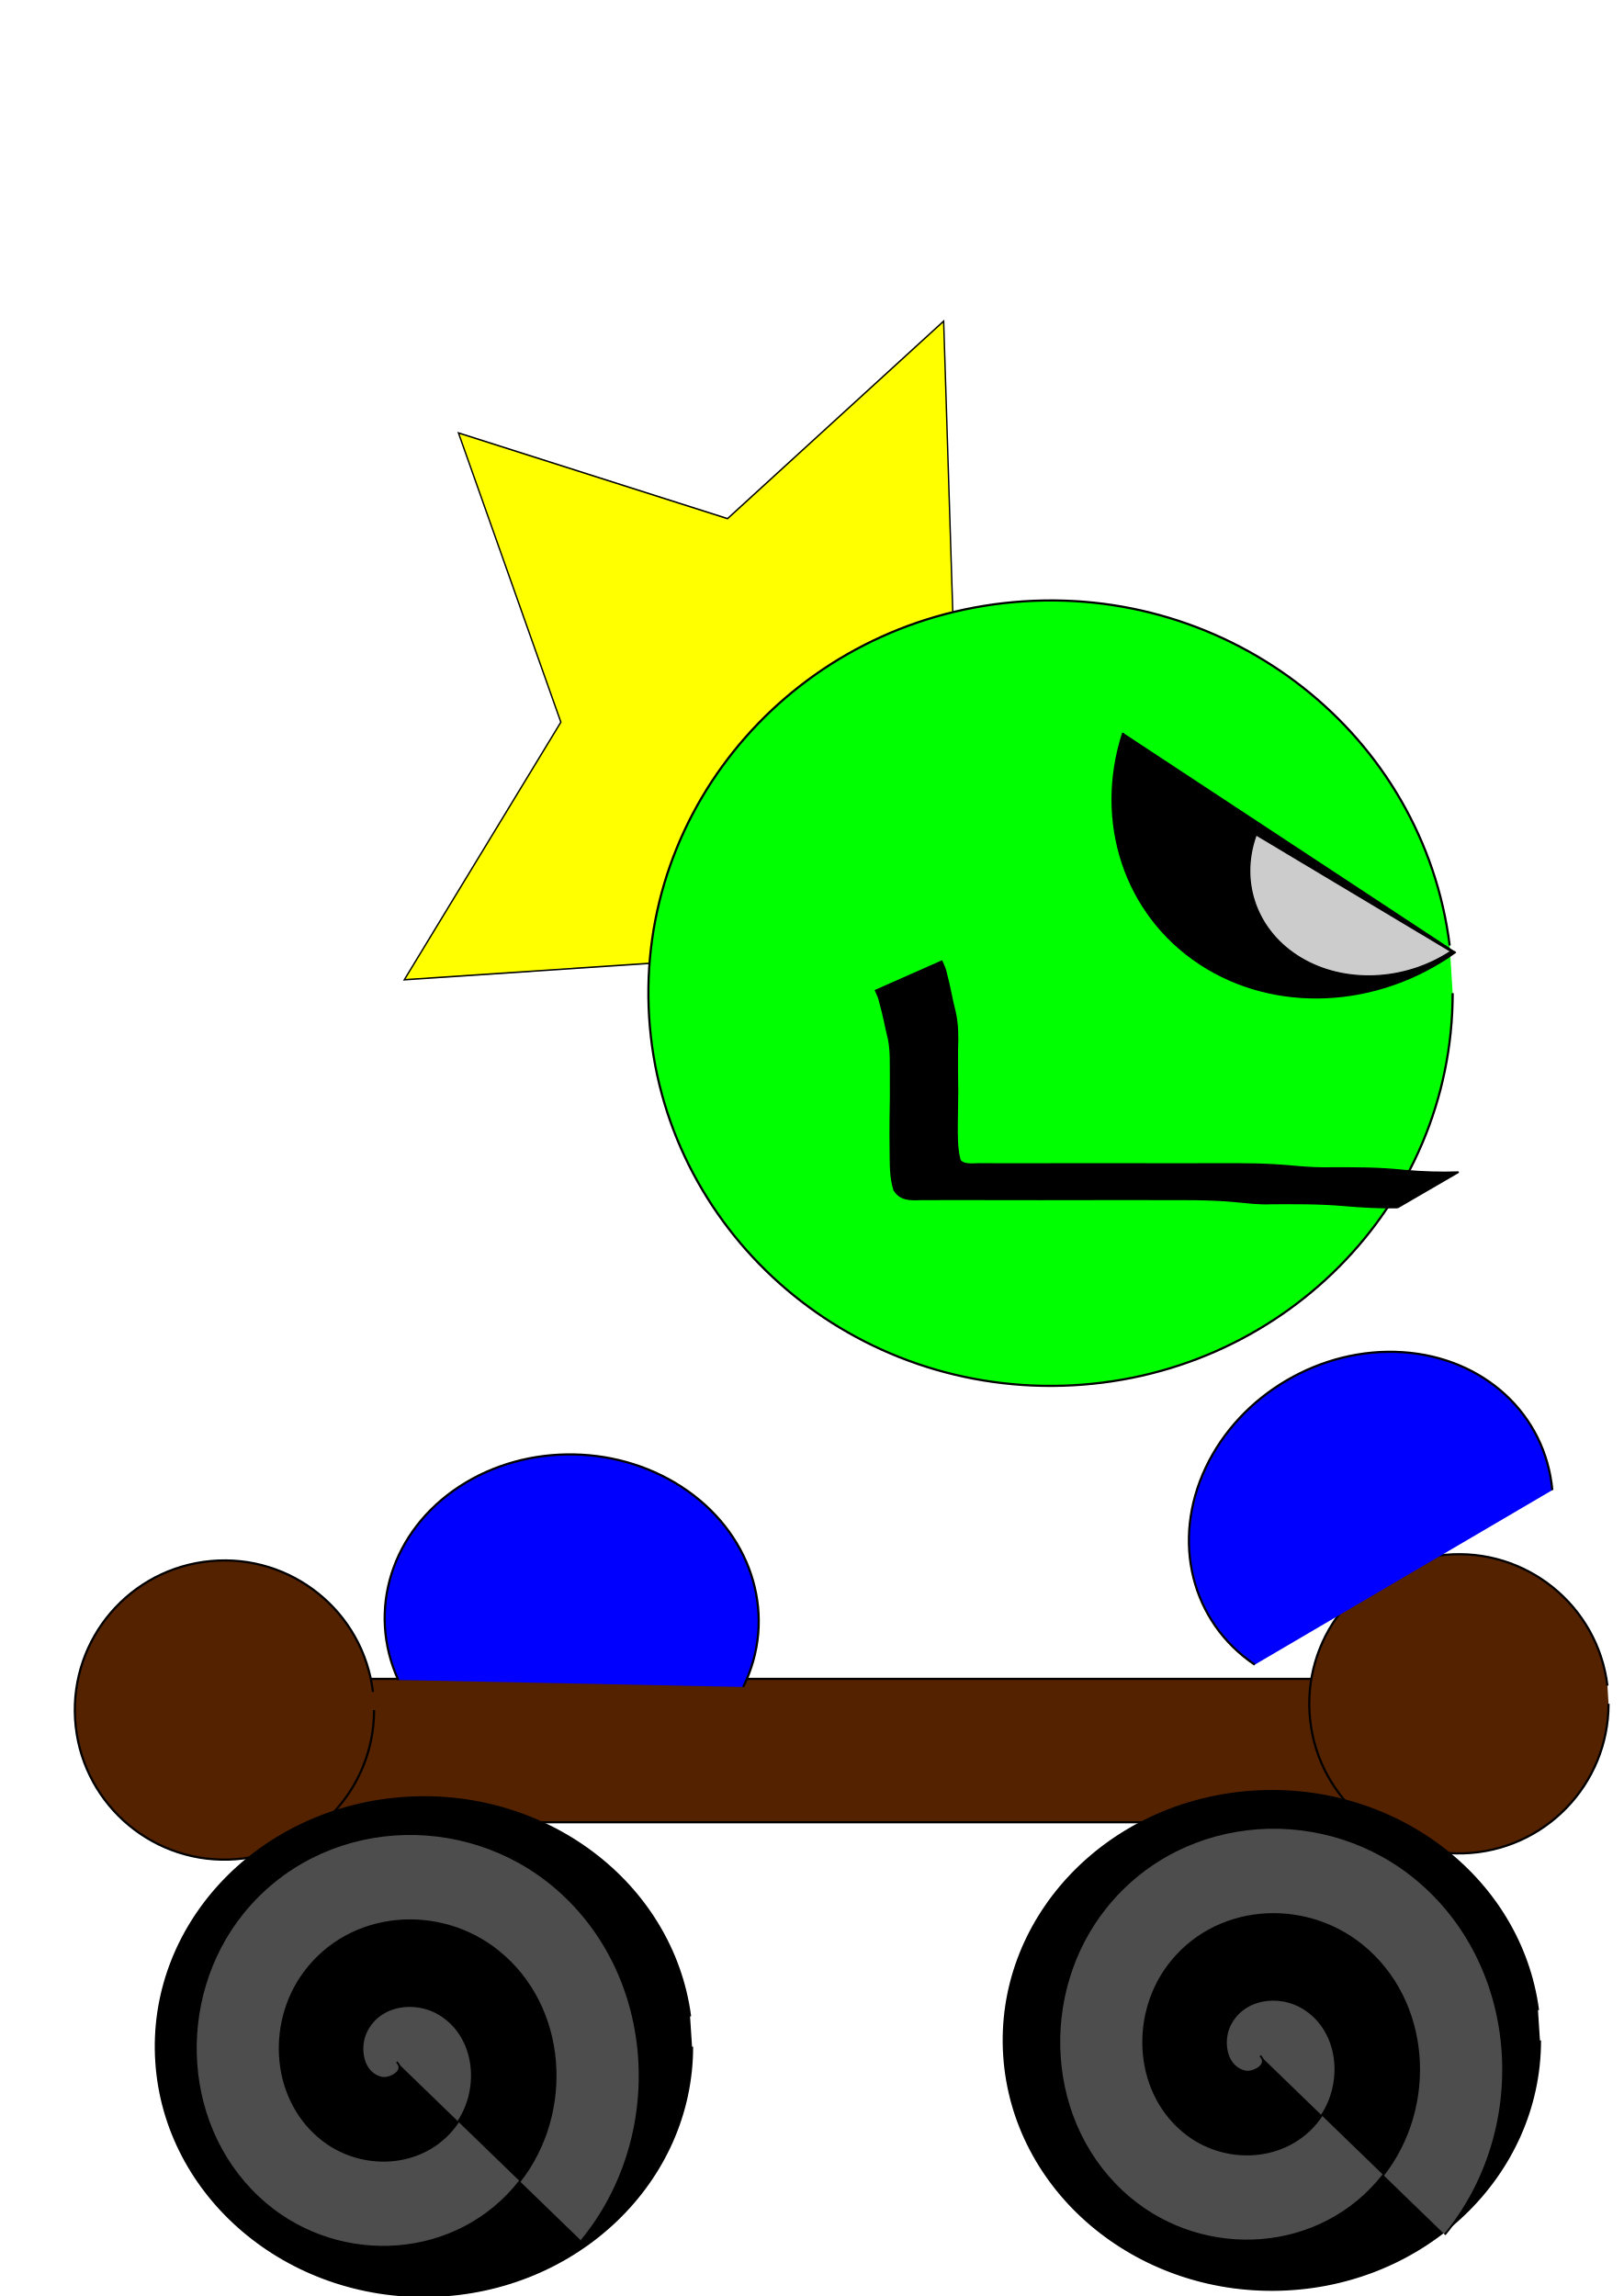
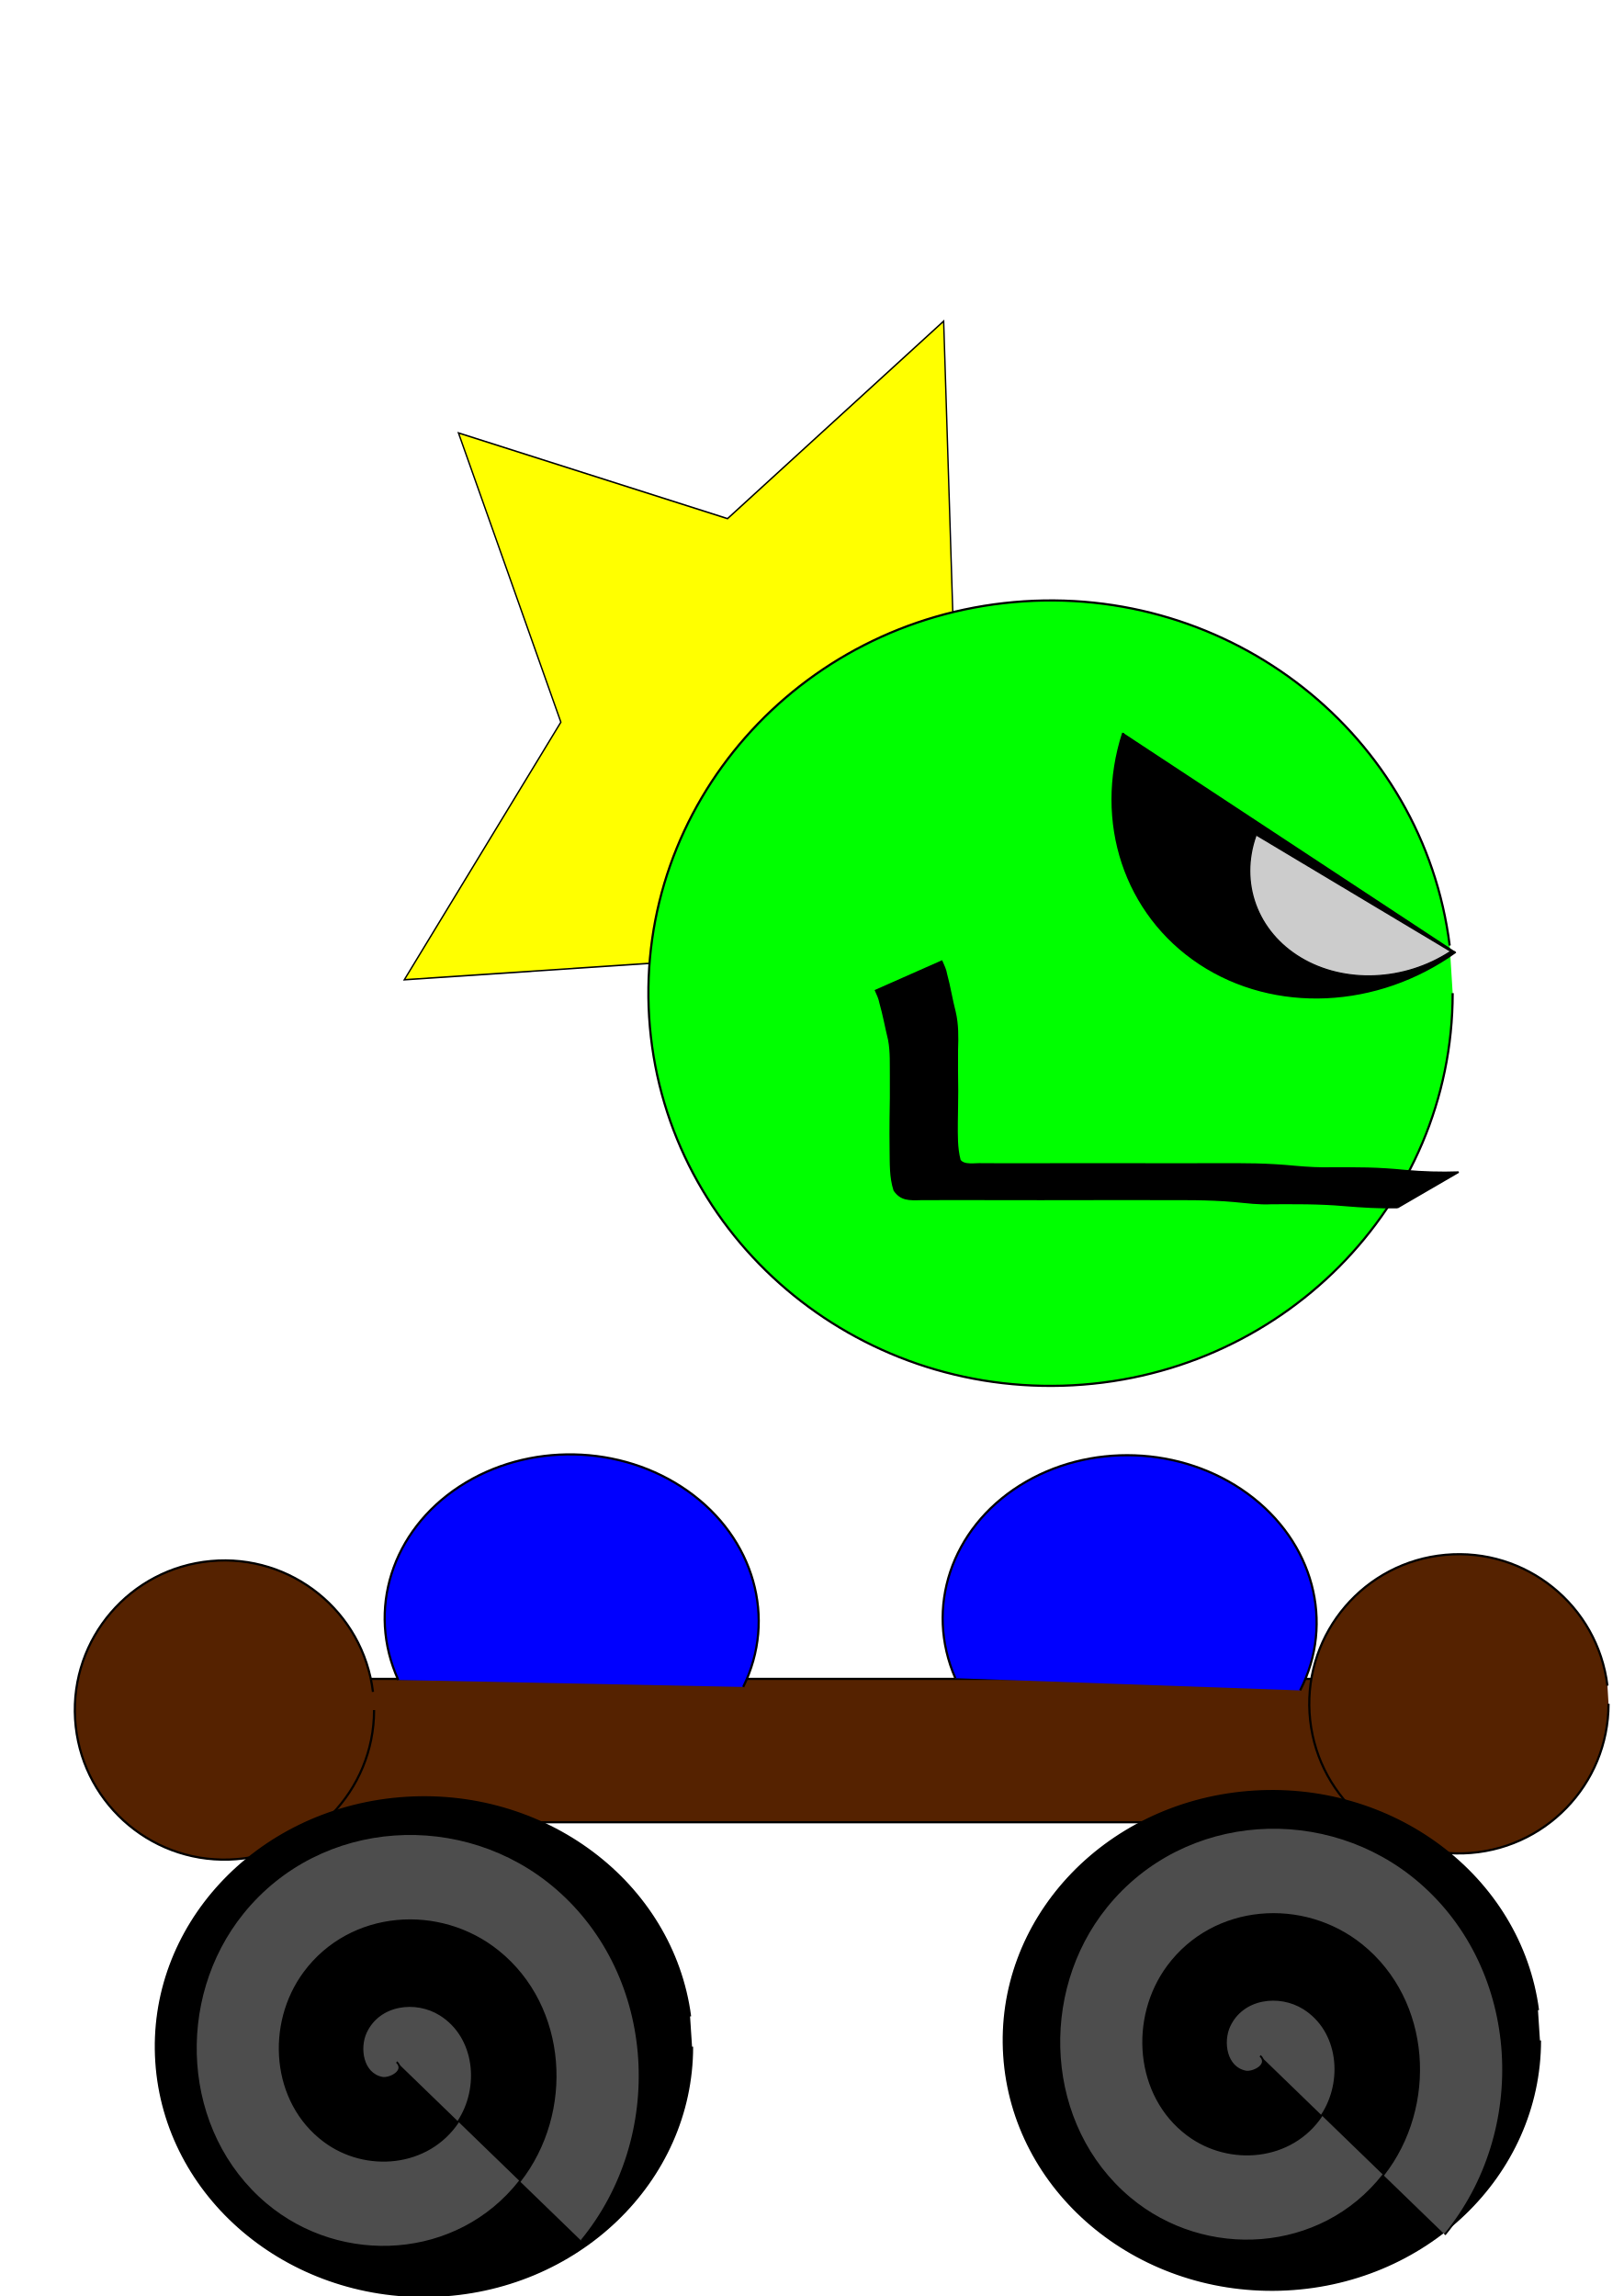
<svg xmlns="http://www.w3.org/2000/svg" width="210mm" height="297mm" viewBox="0 0 744.094 1052.362" id="svg3346" version="1.1">
  <defs id="defs3348">
    </defs>
  <g id="layer1">
    <rect style="fill:#552200;stroke:#000000" id="rect3342" width="502.857" height="65.714" x="142.857" y="769.505" />
    <path style="fill:#552200;stroke:#000000" id="path3344" d="m 171.429,783.791 a 68.571,68.571 0 0 1 -66.487,68.54 68.571,68.571 0 0 1 -70.529,-64.373 68.571,68.571 0 0 1 62.199,-72.453 68.571,68.571 0 0 1 74.311,59.968" />
    <path style="fill:#552200;stroke:#000000" id="path3344-2" d="m 737.144,780.935 a 68.571,68.571 0 0 1 -66.487,68.54 68.571,68.571 0 0 1 -70.529,-64.373 68.571,68.571 0 0 1 62.199,-72.453 68.571,68.571 0 0 1 74.311,59.968" />
    <path style="fill:#000000;stroke:#000000" id="path3361" d="M 705.714,935.219 A 122.857,114.286 0 0 1 586.592,1049.452 122.857,114.286 0 0 1 460.227,942.164 122.857,114.286 0 0 1 571.667,821.409 122.857,114.286 0 0 1 704.807,921.355" />
    <path style="fill:#000000;stroke:#000000" id="path3361-0" d="M 317.145,938.079 A 122.857,114.286 0 0 1 198.022,1052.312 122.857,114.286 0 0 1 71.657,945.024 122.857,114.286 0 0 1 183.097,824.269 122.857,114.286 0 0 1 316.237,924.215" />
    <path style="fill:#0000ff;stroke:#000000" id="path3378" d="m 211.702,762.497 a 85.714,75.714 0 0 1 24.735,-89.726 85.714,75.714 0 0 1 104.524,-1.865 85.714,75.714 0 0 1 28.817,88.771" transform="matrix(0.9992748,0.03807831,-0.03807831,0.9992748,0,0)" />
-     <path style="fill:#0000ff;stroke:#000000" id="path3378-7" d="m 126.697,946.975 a 85.714,75.714 0 0 1 24.735,-89.726 85.714,75.714 0 0 1 104.524,-1.865 85.714,75.714 0 0 1 28.817,88.771" transform="matrix(0.8713643,-0.4906366,0.4906366,0.8713643,0,0)" />
+     <path style="fill:#0000ff;stroke:#000000" id="path3378-7" d="m 478.105,744.808 a 85.714,75.714 0 0 1 24.735,-89.726 85.714,75.714 0 0 1 104.524,-1.865 85.714,75.714 0 0 1 28.817,88.771" transform="matrix(0.9985835,0.05320763,-0.05320763,0.9985835,0,0)" />
    <path style="fill:#4d4d4d;fill-rule:evenodd;stroke:#000000;stroke-width:1px;stroke-linecap:butt;stroke-linejoin:miter;stroke-opacity:1" id="path3395-9" d="m 1182.898,740.888 c 5.014,4.727 -3.899,9.091 -7.857,8.333 -10.727,-2.053 -12.842,-15.653 -8.81,-24.048 7.213,-15.015 27.022,-17.332 40.238,-9.286 19.395,11.808 21.95,38.543 9.762,56.429 -16.245,23.838 -50.118,26.622 -72.619,10.238 -28.315,-20.617 -31.322,-61.718 -10.714,-88.81 24.958,-32.811 73.333,-36.037 105,-11.19 37.319,29.281 40.763,84.957 11.667,121.19 -33.593,41.833 -96.586,45.496 -137.381,12.143 -46.353,-37.898 -50.234,-108.22 -12.619,-153.571 42.198,-50.877 119.857,-54.975 169.762,-13.095 55.404,46.494 59.718,131.497 13.571,185.952" transform="matrix(0.8461372,0,0,0.8693754,-423.3867,298.1485)" />
    <path style="fill:#4d4d4d;fill-rule:evenodd;stroke:#000000;stroke-width:1px;stroke-linecap:butt;stroke-linejoin:miter;stroke-opacity:1" id="path3395-9-7" d="m 1182.898,740.888 c 5.014,4.727 -3.899,9.091 -7.857,8.333 -10.727,-2.053 -12.842,-15.653 -8.81,-24.048 7.213,-15.015 27.022,-17.332 40.238,-9.286 19.395,11.808 21.95,38.543 9.762,56.429 -16.245,23.838 -50.118,26.622 -72.619,10.238 -28.315,-20.617 -31.322,-61.718 -10.714,-88.81 24.958,-32.811 73.333,-36.037 105,-11.19 37.319,29.281 40.763,84.957 11.667,121.19 -33.593,41.833 -96.586,45.496 -137.381,12.143 -46.353,-37.898 -50.234,-108.22 -12.619,-153.571 42.198,-50.877 119.857,-54.975 169.762,-13.095 55.404,46.494 59.718,131.497 13.571,185.952" transform="matrix(0.8461372,0,0,0.8693754,-819.1011,301.0056)" />
    <path style="fill:#ffff00;stroke:#000000" id="path3433" d="m -734.286,766.648 -126.438,-161.876 -205.029,12.387 114.881,-170.272 -75.138,-191.166 197.439,56.642 158.591,-130.535 7.143,205.279 173.153,110.492 -193.024,70.228 z" transform="matrix(0.6245409,0,0,0.6934614,850.8822,21.09818)" />
    <path style="fill:#00ff00;stroke:#000000" id="path3354" d="M 665.714,455.219 A 184.286,180 0 0 1 487.031,635.136 184.286,180 0 0 1 297.483,466.158 184.286,180 0 0 1 464.643,275.968 184.286,180 0 0 1 664.353,433.383" />
    <path style="fill:#000000;stroke:#000000;stroke-width:0.731" id="path3431" d="m 640.487,553.475 c -8.237,0.168 -16.392,-0.339 -24.574,-1.018 -5.705,-0.524 -11.44,-0.724 -17.178,-0.828 -5.274,-0.064 -10.55,-0.042 -15.824,-0.032 -5.864,0.316 -11.612,-0.477 -17.414,-1.007 -5.931,-0.548 -11.896,-0.73 -17.86,-0.833 -5.454,-0.068 -10.909,-0.026 -16.364,-0.041 -6.211,-0.01 -12.422,-6.5e-4 -18.633,-0.02 -6.182,-0.008 -12.365,0.039 -18.547,0.025 -5.428,-10e-4 -10.856,0.012 -16.284,0.019 -5.312,-0.01 -10.625,-0.012 -15.937,-0.006 -6.501,-0.034 -13.003,-0.029 -19.504,-0.041 -6.685,-0.024 -13.37,0.011 -20.056,0.032 -5.866,0.182 -9.408,0.266 -12.48,-4.144 -1.968,-6.053 -1.687,-12.444 -1.797,-18.661 -0.054,-4.785 -0.081,-9.57 -0.02,-14.355 0.148,-6.33 0.183,-12.66 0.137,-18.991 -0.08,-5.677 0.239,-11.329 -0.813,-16.956 -1.396,-5.688 -2.397,-11.43 -4.018,-17.08 -0.351,-1.927 -1.22,-3.736 -2.037,-5.556 0,0 30.285,-13.395 30.285,-13.395 l 0,0 c 0.841,1.934 1.786,3.852 2.105,5.901 1.57,5.726 2.438,11.538 3.939,17.279 1.35,5.756 1.278,11.524 1.074,17.367 -0.051,6.306 -0.016,12.612 0.078,18.917 0.004,4.801 -0.141,9.602 -0.181,14.403 -0.012,5.764 -0.199,11.637 1.294,17.302 1.942,2.773 7.04,1.523 10.341,1.755 6.649,0.021 13.298,0.056 19.946,0.032 6.548,-0.011 13.097,-0.007 19.645,-0.041 5.319,0.007 10.638,0.004 15.956,-0.005 5.406,0.007 10.813,0.02 16.219,0.019 6.155,-0.014 12.309,0.033 18.464,0.022 6.246,-0.023 12.491,-0.021 18.737,-0.041 5.469,-0.019 10.939,0.007 16.407,0.107 5.996,0.145 11.978,0.502 17.934,1.084 5.772,0.516 11.528,0.853 17.342,0.664 5.281,0.005 10.563,0.012 15.843,0.116 5.746,0.145 11.474,0.525 17.18,1.092 8.166,0.707 16.335,0.977 24.549,0.674 0,0 -27.956,16.242 -27.956,16.242 z" />
    <path style="fill:#000000;stroke:#000000" id="path3427" d="m 743.095,-288.29 a 95.714,104.286 0 0 1 -63.886,98.351 95.714,104.286 0 0 1 -106.375,-32.942" transform="matrix(0.5822604,0.8130024,-0.8130024,0.5822604,0,0)" />
    <path style="fill:#cccccc;stroke:#000000;stroke-width:0.558" id="path3427-6" d="m 731.07,-252.862 a 52.606,59.112 0 0 1 -35.113,55.748 52.606,59.112 0 0 1 -58.465,-18.672" transform="matrix(0.6191161,0.7852995,-0.8382137,0.5453419,0,0)" />
  </g>
</svg>
